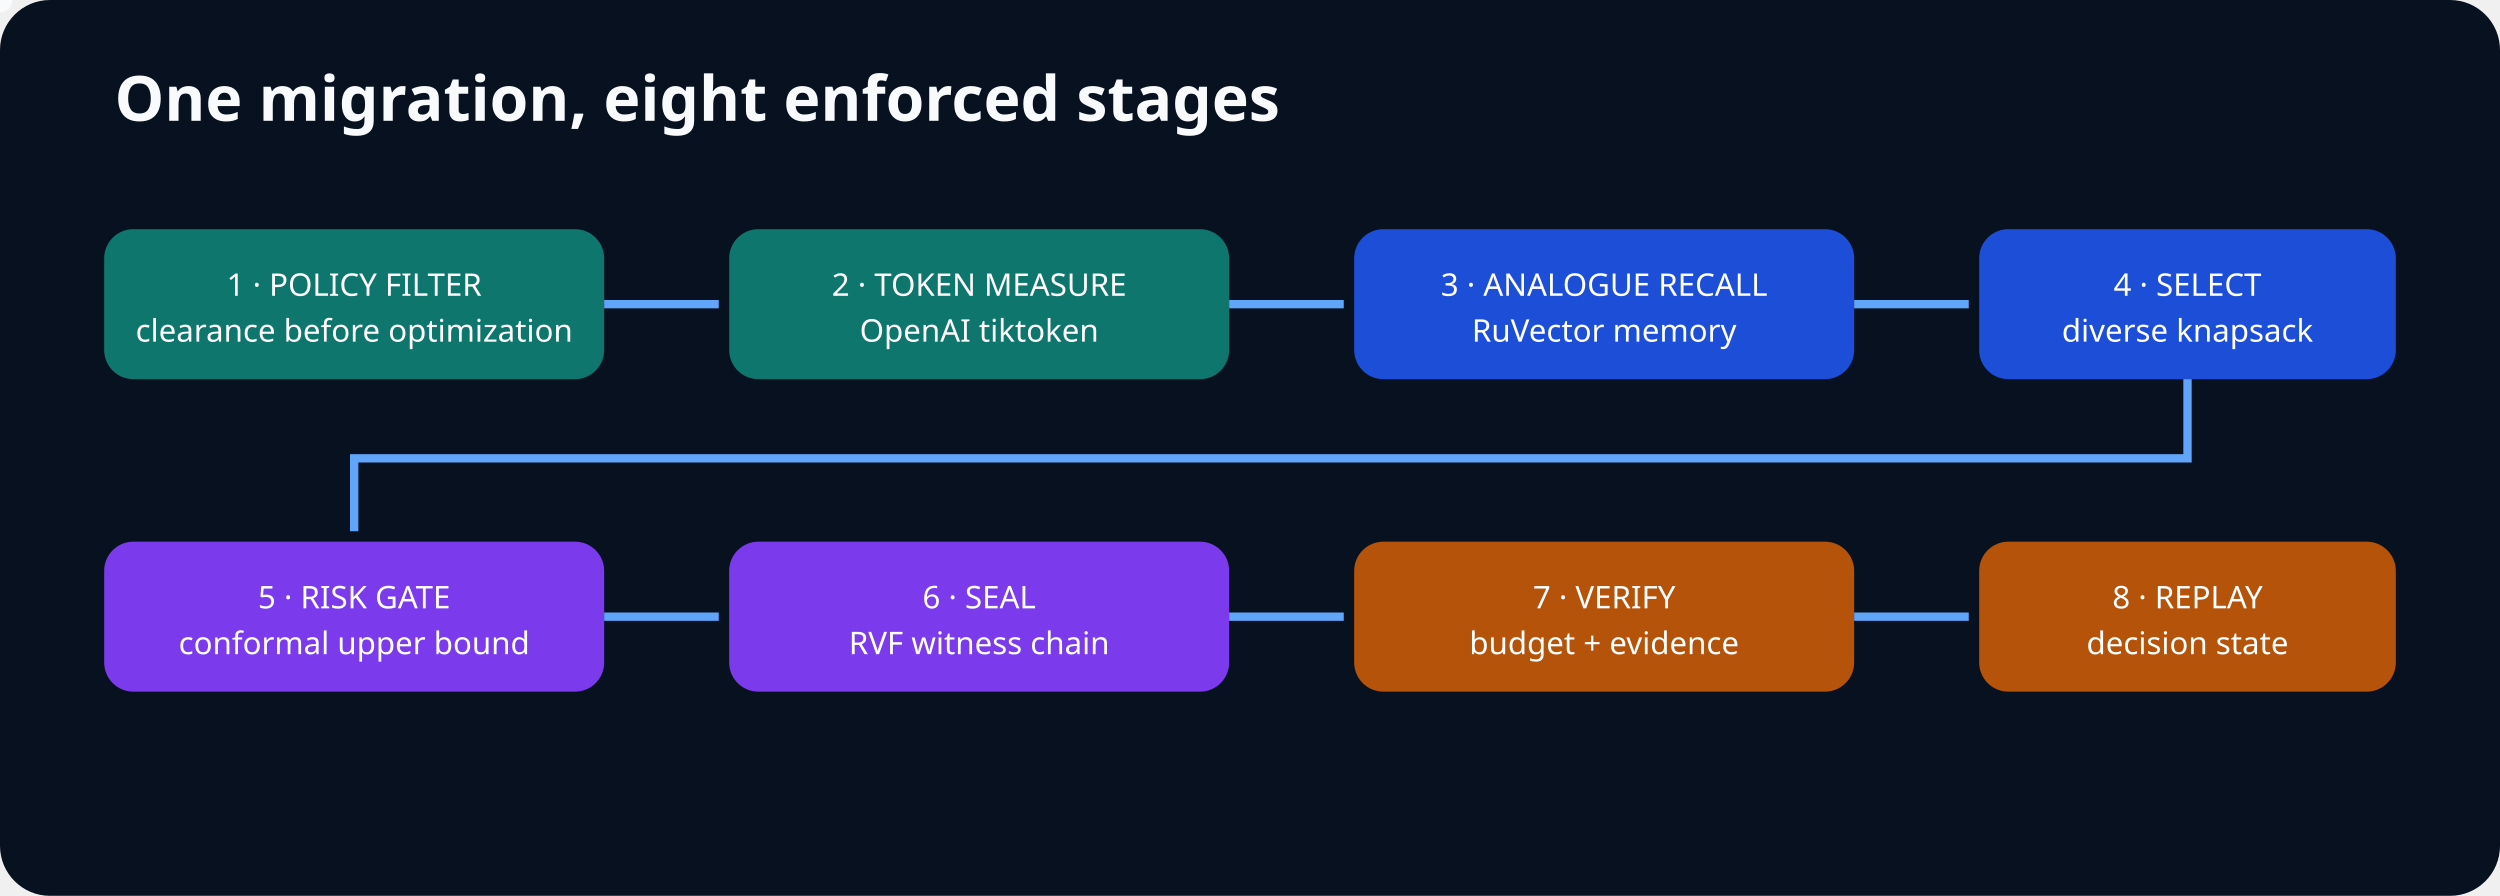
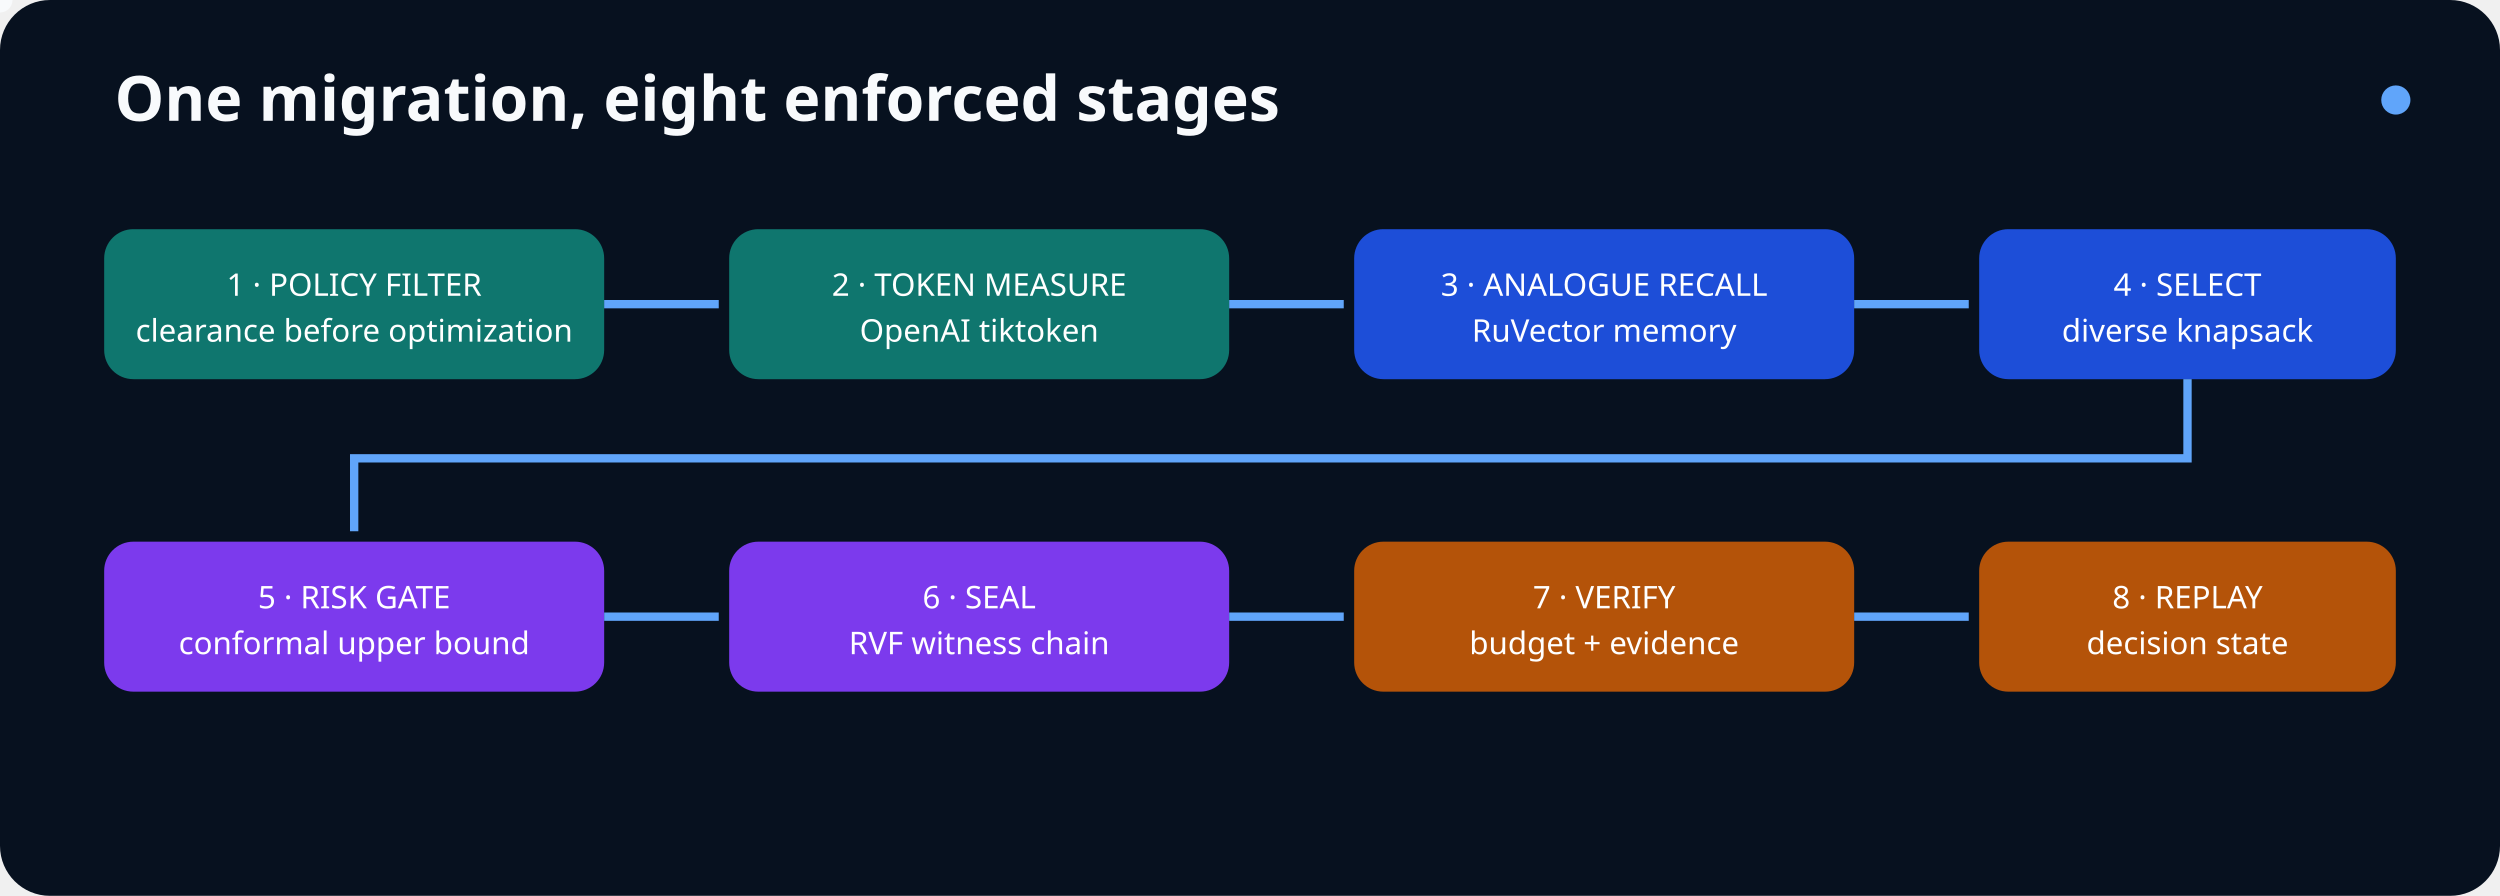
<svg xmlns="http://www.w3.org/2000/svg" width="1200" height="430" viewBox="0 0 1200 430" role="img" aria-labelledby="t d">
  <rect width="1200" height="430" rx="24" fill="#07111f" />
  <text x="55" y="58" fill="#f8fafc" font-family="system-ui" font-size="30" font-weight="700">One migration, eight enforced stages</text>
  <g font-family="system-ui" text-anchor="middle" font-size="15">
    <g fill="#0f766e">
      <rect x="50" y="110" width="240" height="72" rx="14" />
      <rect x="350" y="110" width="240" height="72" rx="14" />
    </g>
    <g fill="#1d4ed8">
      <rect x="650" y="110" width="240" height="72" rx="14" />
      <rect x="950" y="110" width="200" height="72" rx="14" />
    </g>
    <g fill="#7c3aed">
      <rect x="50" y="260" width="240" height="72" rx="14" />
      <rect x="350" y="260" width="240" height="72" rx="14" />
    </g>
    <g fill="#b45309">
      <rect x="650" y="260" width="240" height="72" rx="14" />
      <rect x="950" y="260" width="200" height="72" rx="14" />
    </g>
    <g fill="white">
      <text x="170" y="142">1 · POLICY FILTER</text>
      <text x="170" y="164">clearance before optimization</text>
      <text x="470" y="142">2 · TOKEN MEASURE</text>
      <text x="470" y="164">OpenAI tiktoken</text>
      <text x="770" y="142">3 · ANALOGUE RECALL</text>
      <text x="770" y="164">RuVector memory</text>
      <text x="1050" y="142">4 · SELECT</text>
      <text x="1050" y="164">diverse knapsack</text>
      <text x="170" y="292">5 · RISK GATE</text>
      <text x="170" y="314">conformal upper bound</text>
      <text x="470" y="292">6 · SEAL</text>
      <text x="470" y="314">RVF witness chain</text>
      <text x="770" y="292">7 · VERIFY</text>
      <text x="770" y="314">budget + evidence</text>
      <text x="1050" y="292">8 · REPLAY</text>
      <text x="1050" y="314">decision state</text>
    </g>
  </g>
  <g stroke="#60a5fa" stroke-width="4" fill="none">
    <path d="M290 146H345M590 146H645M890 146H945M1050 182V220H170V255M290 296H345M590 296H645M890 296H945" />
  </g>
  <circle r="6" fill="#f8fafc">
    <animateMotion dur="6s" repeatCount="indefinite" path="M290 146H1050V220H170V296H1050" />
  </circle>
+   <circle cx="1150" cy="48" r="7" fill="#60a5fa">
+     <animate attributeName="opacity" values="1;0.3;1" dur="2s" repeatCount="indefinite" />
+   </circle>
</svg>
